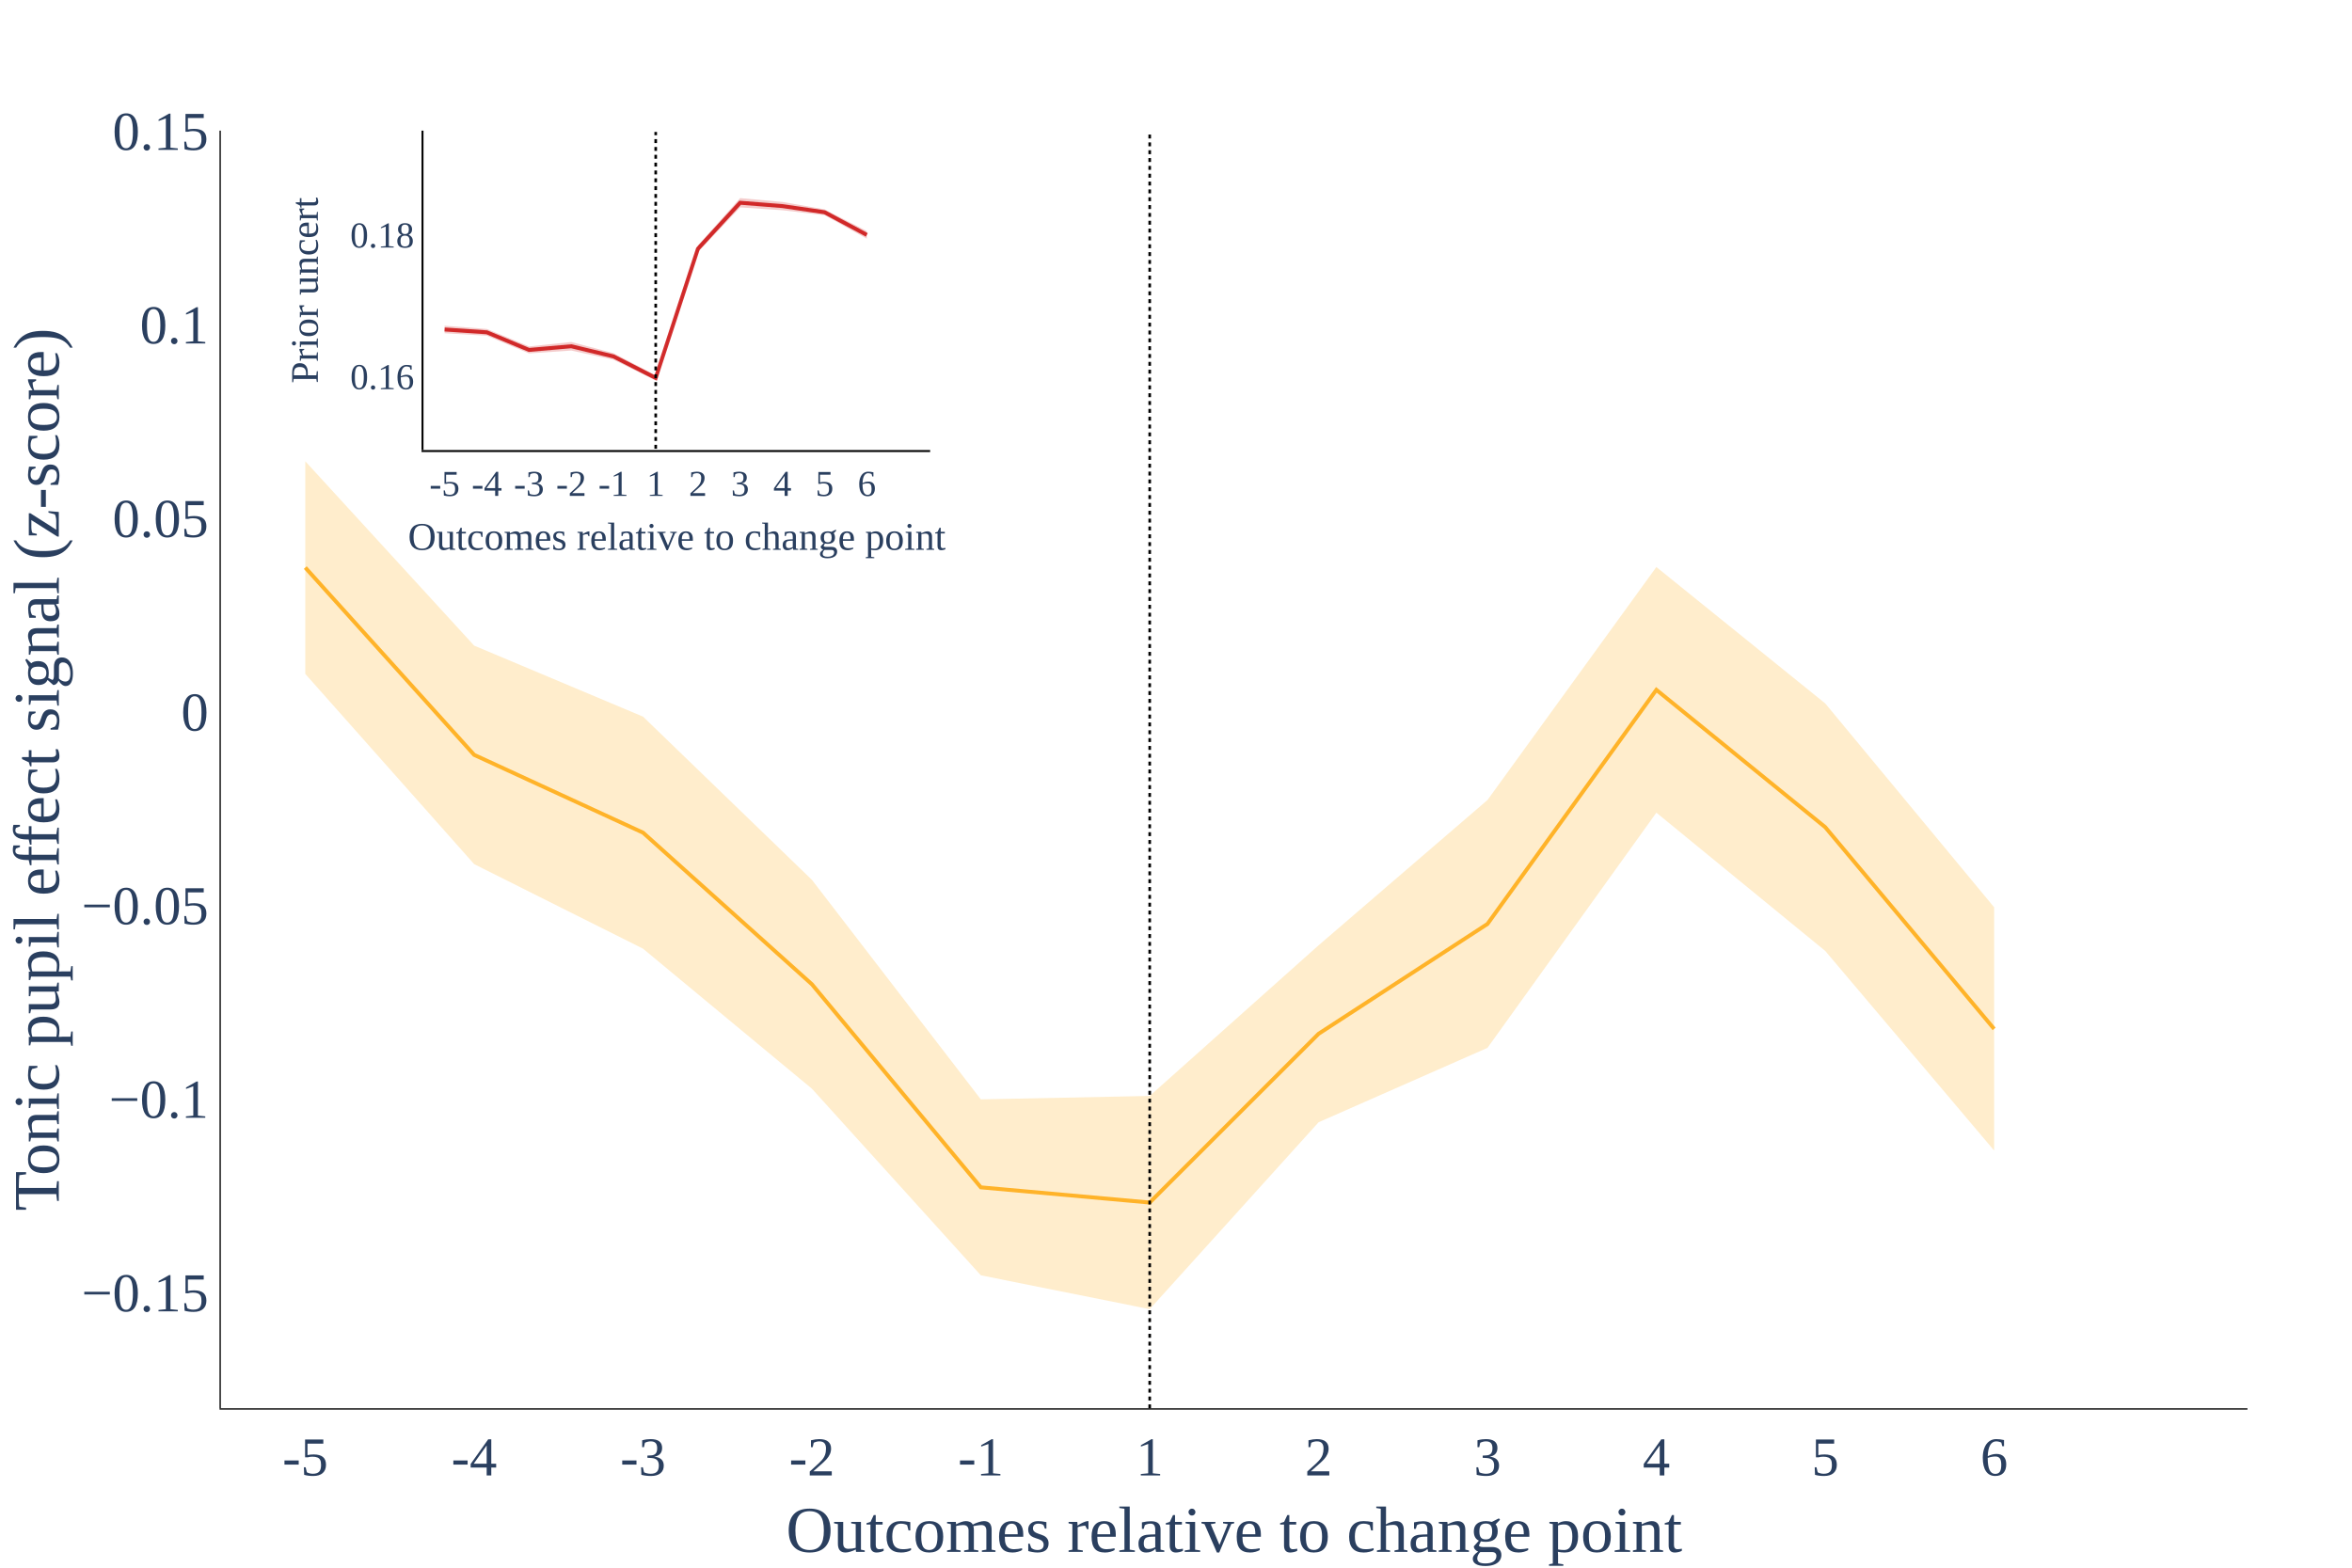
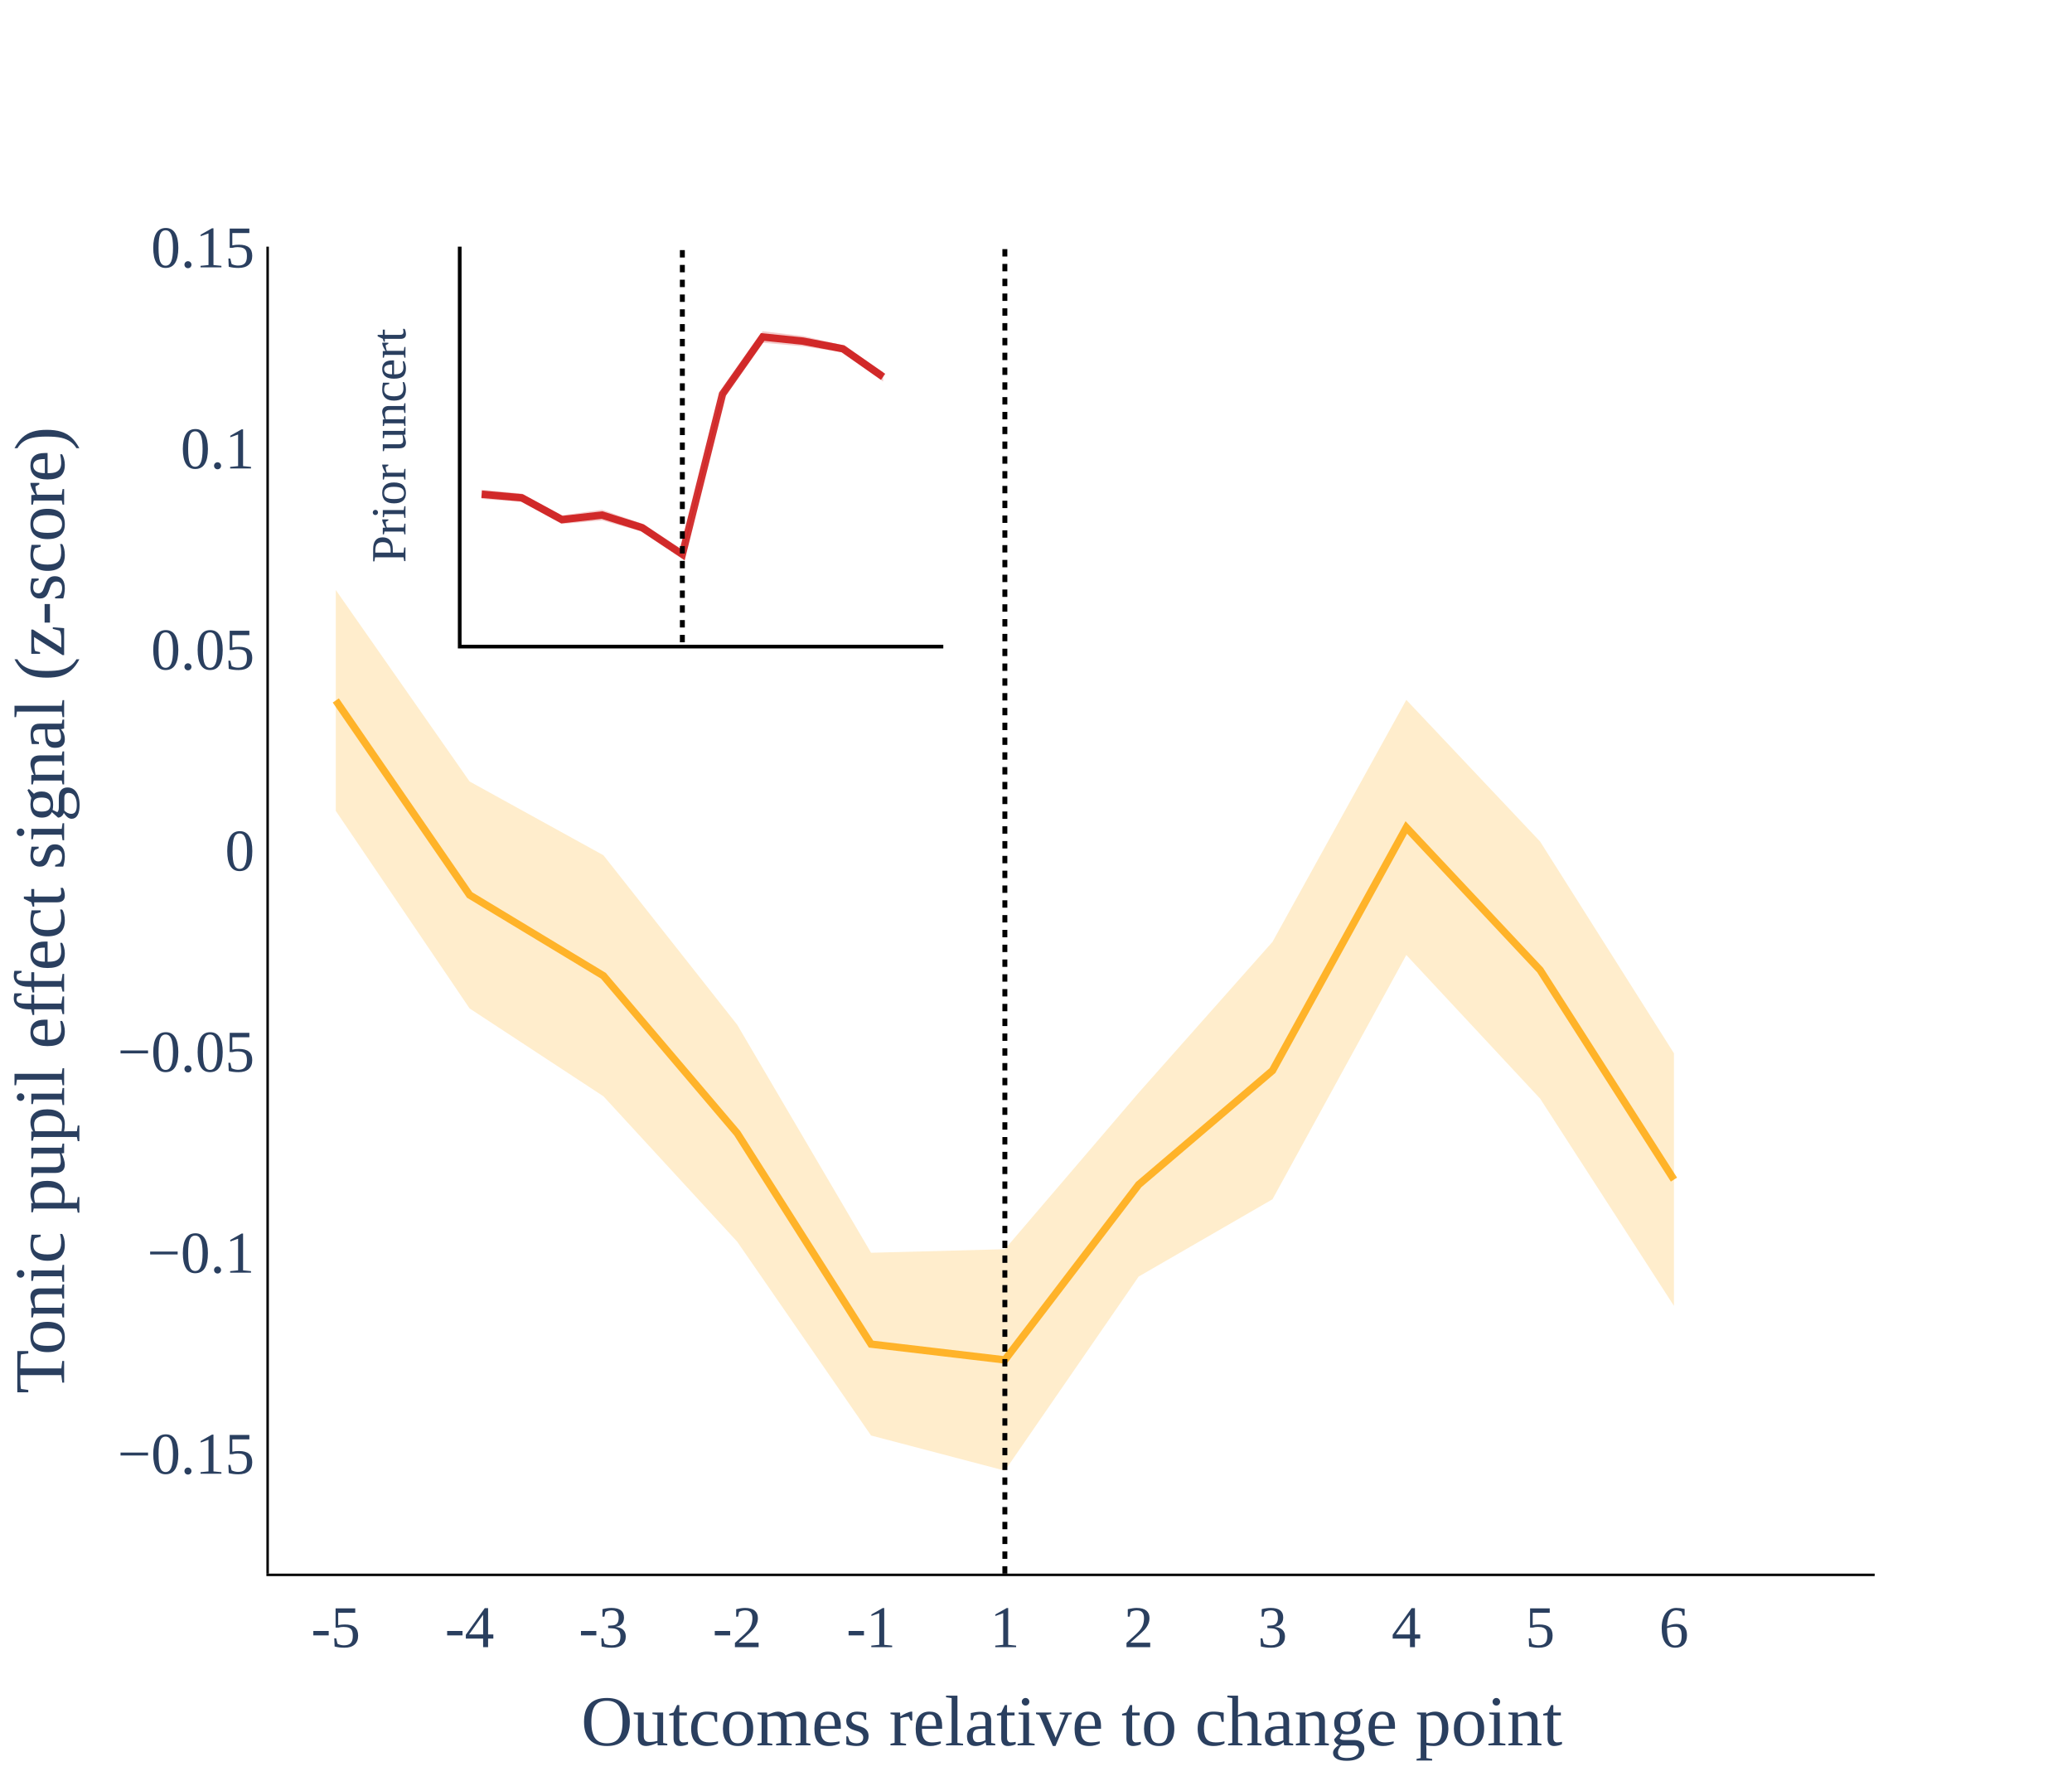
- <svg xmlns="http://www.w3.org/2000/svg" class="main-svg" width="1800" height="1200" style="" viewBox="0 0 1800 1200">
-   <rect x="0" y="0" width="1800" height="1200" style="fill: rgb(255, 255, 255); fill-opacity: 1;" />
-   <defs id="defs-4ababb">
+ <svg xmlns="http://www.w3.org/2000/svg" class="main-svg" width="2625" height="2250" style="" viewBox="0 0 840 720">
+   <rect x="0" y="0" width="840" height="720" style="fill: rgb(255, 255, 255); fill-opacity: 1;" />
+   <defs id="defs-212bd4">
    <g class="clips">
-       <clipPath id="clip4ababbxyplot" class="plotclip">
-         <rect width="1551" height="978" />
-       </clipPath>
-       <clipPath id="clip4ababbx2y2plot" class="plotclip">
-         <rect width="387.75" height="244.5" />
-       </clipPath>
-       <clipPath class="axesclip" id="clip4ababbx">
-         <rect x="169" y="0" width="1551" height="1200" />
-       </clipPath>
-       <clipPath class="axesclip" id="clip4ababby">
-         <rect x="0" y="100" width="1800" height="978" />
-       </clipPath>
-       <clipPath class="axesclip" id="clip4ababbxy">
-         <rect x="169" y="100" width="1551" height="978" />
-       </clipPath>
-       <clipPath class="axesclip" id="clip4ababby2">
-         <rect x="0" y="100" width="1800" height="244.5" />
-       </clipPath>
-       <clipPath class="axesclip" id="clip4ababbxy2">
-         <rect x="169" y="100" width="1551" height="244.5" />
-       </clipPath>
-       <clipPath class="axesclip" id="clip4ababbx2">
-         <rect x="324.1" y="0" width="387.75" height="1200" />
-       </clipPath>
-       <clipPath class="axesclip" id="clip4ababbx2y">
-         <rect x="324.1" y="100" width="387.75" height="978" />
-       </clipPath>
-       <clipPath class="axesclip" id="clip4ababbx2y2">
-         <rect x="324.1" y="100" width="387.75" height="244.5" />
+       <clipPath id="clip212bd4xyplot" class="plotclip">
+         <rect width="651" height="538" />
+       </clipPath>
+       <clipPath id="clip212bd4x2y2plot" class="plotclip">
+         <rect width="195.3" height="161.4" />
+       </clipPath>
+       <clipPath class="axesclip" id="clip212bd4x">
+         <rect x="109" y="0" width="651" height="720" />
+       </clipPath>
+       <clipPath class="axesclip" id="clip212bd4y">
+         <rect x="0" y="100" width="840" height="538" />
+       </clipPath>
+       <clipPath class="axesclip" id="clip212bd4xy">
+         <rect x="109" y="100" width="651" height="538" />
+       </clipPath>
+       <clipPath class="axesclip" id="clip212bd4y2">
+         <rect x="0" y="100" width="840" height="161.4" />
+       </clipPath>
+       <clipPath class="axesclip" id="clip212bd4xy2">
+         <rect x="109" y="100" width="651" height="161.4" />
+       </clipPath>
+       <clipPath class="axesclip" id="clip212bd4x2">
+         <rect x="187.12" y="0" width="195.3" height="720" />
+       </clipPath>
+       <clipPath class="axesclip" id="clip212bd4x2y">
+         <rect x="187.12" y="100" width="195.3" height="538" />
+       </clipPath>
+       <clipPath class="axesclip" id="clip212bd4x2y2">
+         <rect x="187.12" y="100" width="195.3" height="161.4" />
      </clipPath>
    </g>
    <g class="gradients" />
    <g class="patterns" />
  </defs>
  <g class="bglayer">
-     <rect class="bg" x="169" y="100" width="1551" height="978" style="fill: rgb(255, 255, 255); fill-opacity: 1; stroke-width: 0;" />
+     <rect class="bg" x="109" y="100" width="651" height="538" style="fill: rgb(255, 255, 255); fill-opacity: 1; stroke-width: 0;" />
  </g>
  <g class="layer-below">
    <g class="imagelayer" />
    <g class="shapelayer" />
  </g>
  <g class="cartesianlayer">
    <g class="subplot xy">
      <g class="layer-subplot">
        <g class="shapelayer" />
        <g class="imagelayer" />
      </g>
      <g class="minor-gridlayer">
        <g class="x" />
        <g class="y" />
      </g>
      <g class="gridlayer">
        <g class="x">
-           <path class="xgrid crisp" transform="translate(233.63,0)" d="M0,100v978" style="stroke: rgb(255, 255, 255); stroke-opacity: 1; stroke-width: 1px;" />
-           <path class="xgrid crisp" transform="translate(362.88,0)" d="M0,100v978" style="stroke: rgb(255, 255, 255); stroke-opacity: 1; stroke-width: 1px;" />
-           <path class="xgrid crisp" transform="translate(492.13,0)" d="M0,100v978" style="stroke: rgb(255, 255, 255); stroke-opacity: 1; stroke-width: 1px;" />
-           <path class="xgrid crisp" transform="translate(621.38,0)" d="M0,100v978" style="stroke: rgb(255, 255, 255); stroke-opacity: 1; stroke-width: 1px;" />
-           <path class="xgrid crisp" transform="translate(750.63,0)" d="M0,100v978" style="stroke: rgb(255, 255, 255); stroke-opacity: 1; stroke-width: 1px;" />
-           <path class="xgrid crisp" transform="translate(1009.13,0)" d="M0,100v978" style="stroke: rgb(255, 255, 255); stroke-opacity: 1; stroke-width: 1px;" />
-           <path class="xgrid crisp" transform="translate(1138.38,0)" d="M0,100v978" style="stroke: rgb(255, 255, 255); stroke-opacity: 1; stroke-width: 1px;" />
-           <path class="xgrid crisp" transform="translate(1267.63,0)" d="M0,100v978" style="stroke: rgb(255, 255, 255); stroke-opacity: 1; stroke-width: 1px;" />
-           <path class="xgrid crisp" transform="translate(1396.88,0)" d="M0,100v978" style="stroke: rgb(255, 255, 255); stroke-opacity: 1; stroke-width: 1px;" />
-           <path class="xgrid crisp" transform="translate(1526.13,0)" d="M0,100v978" style="stroke: rgb(255, 255, 255); stroke-opacity: 1; stroke-width: 1px;" />
+           <path class="xgrid crisp" transform="translate(136.13,0)" d="M0,100v538" style="stroke: rgb(255, 255, 255); stroke-opacity: 1; stroke-width: 1px;" />
+           <path class="xgrid crisp" transform="translate(190.38,0)" d="M0,100v538" style="stroke: rgb(255, 255, 255); stroke-opacity: 1; stroke-width: 1px;" />
+           <path class="xgrid crisp" transform="translate(244.63,0)" d="M0,100v538" style="stroke: rgb(255, 255, 255); stroke-opacity: 1; stroke-width: 1px;" />
+           <path class="xgrid crisp" transform="translate(298.88,0)" d="M0,100v538" style="stroke: rgb(255, 255, 255); stroke-opacity: 1; stroke-width: 1px;" />
+           <path class="xgrid crisp" transform="translate(353.13,0)" d="M0,100v538" style="stroke: rgb(255, 255, 255); stroke-opacity: 1; stroke-width: 1px;" />
+           <path class="xgrid crisp" transform="translate(461.63,0)" d="M0,100v538" style="stroke: rgb(255, 255, 255); stroke-opacity: 1; stroke-width: 1px;" />
+           <path class="xgrid crisp" transform="translate(515.88,0)" d="M0,100v538" style="stroke: rgb(255, 255, 255); stroke-opacity: 1; stroke-width: 1px;" />
+           <path class="xgrid crisp" transform="translate(570.13,0)" d="M0,100v538" style="stroke: rgb(255, 255, 255); stroke-opacity: 1; stroke-width: 1px;" />
+           <path class="xgrid crisp" transform="translate(624.38,0)" d="M0,100v538" style="stroke: rgb(255, 255, 255); stroke-opacity: 1; stroke-width: 1px;" />
+           <path class="xgrid crisp" transform="translate(678.63,0)" d="M0,100v538" style="stroke: rgb(255, 255, 255); stroke-opacity: 1; stroke-width: 1px;" />
        </g>
        <g class="y">
-           <path class="ygrid crisp" transform="translate(0,989.09)" d="M169,0h1551" style="stroke: rgb(255, 255, 255); stroke-opacity: 1; stroke-width: 1px;" />
-           <path class="ygrid crisp" transform="translate(0,840.91)" d="M169,0h1551" style="stroke: rgb(255, 255, 255); stroke-opacity: 1; stroke-width: 1px;" />
-           <path class="ygrid crisp" transform="translate(0,692.73)" d="M169,0h1551" style="stroke: rgb(255, 255, 255); stroke-opacity: 1; stroke-width: 1px;" />
-           <path class="ygrid crisp" transform="translate(0,396.36)" d="M169,0h1551" style="stroke: rgb(255, 255, 255); stroke-opacity: 1; stroke-width: 1px;" />
-           <path class="ygrid crisp" transform="translate(0,248.18)" d="M169,0h1551" style="stroke: rgb(255, 255, 255); stroke-opacity: 1; stroke-width: 1px;" />
+           <path class="ygrid crisp" transform="translate(0,589.09)" d="M109,0h651" style="stroke: rgb(255, 255, 255); stroke-opacity: 1; stroke-width: 1px;" />
+           <path class="ygrid crisp" transform="translate(0,507.58)" d="M109,0h651" style="stroke: rgb(255, 255, 255); stroke-opacity: 1; stroke-width: 1px;" />
+           <path class="ygrid crisp" transform="translate(0,426.06)" d="M109,0h651" style="stroke: rgb(255, 255, 255); stroke-opacity: 1; stroke-width: 1px;" />
+           <path class="ygrid crisp" transform="translate(0,263.03)" d="M109,0h651" style="stroke: rgb(255, 255, 255); stroke-opacity: 1; stroke-width: 1px;" />
+           <path class="ygrid crisp" transform="translate(0,181.52)" d="M109,0h651" style="stroke: rgb(255, 255, 255); stroke-opacity: 1; stroke-width: 1px;" />
        </g>
      </g>
      <g class="zerolinelayer">
-         <path class="xzl zl crisp" transform="translate(879.88,0)" d="M0,100v978" style="stroke: rgb(255, 255, 255); stroke-opacity: 1; stroke-width: 2px;" />
-         <path class="yzl zl crisp" transform="translate(0,544.55)" d="M169,0h1551" style="stroke: rgb(255, 255, 255); stroke-opacity: 1; stroke-width: 2px;" />
+         <path class="xzl zl crisp" transform="translate(407.38,0)" d="M0,100v538" style="stroke: rgb(255, 255, 255); stroke-opacity: 1; stroke-width: 2px;" />
+         <path class="yzl zl crisp" transform="translate(0,344.55)" d="M109,0h651" style="stroke: rgb(255, 255, 255); stroke-opacity: 1; stroke-width: 2px;" />
      </g>
      <g class="layer-between">
        <g class="shapelayer" />
        <g class="imagelayer" />
      </g>
      <path class="xlines-below" />
      <path class="ylines-below" />
      <g class="overlines-below" />
      <g class="xaxislayer-below" />
      <g class="yaxislayer-below" />
      <g class="overaxes-below" />
      <g class="overplot">
-         <g class="xy" transform="translate(169,100)" clip-path="url(#clip4ababbxyplot)">
+         <g class="xy" transform="translate(109,100)" clip-path="url(#clip212bd4xyplot)">
          <g class="scatterlayer mlayer">
-             <g class="trace scatter trace1fef36" style="stroke-miterlimit: 2; opacity: 1;">
+             <g class="trace scatter trace43fbe9" style="stroke-miterlimit: 2; opacity: 1;">
              <g class="fills">
                <g>
-                   <path class="js-fill" d="M64.63,415.85L193.88,561.46L323.13,626.19L452.38,733.38L581.63,876.2L710.88,902.11L840.13,759.04L969.38,702.08L1098.63,522.07L1227.88,627.91L1357.13,780.7L1357.13,594.5L1227.88,438.46L1098.63,334.03L969.38,512.38L840.13,623.58L710.88,738.89L581.63,741.52L452.38,573.51L323.13,448.56L193.88,394.19L64.63,253.07Z" style="fill: rgb(255, 165, 0); fill-opacity: 0.2; stroke-width: 0;" />
+                   <path class="js-fill" d="M27.13,228.76L81.38,308.86L135.63,344.47L189.88,403.44L244.13,482L298.38,496.25L352.63,417.55L406.88,386.22L461.13,287.19L515.38,345.42L569.63,429.46L569.63,327.04L515.38,241.2L461.13,183.75L406.88,281.86L352.63,343.03L298.38,406.47L244.13,407.91L189.88,315.49L135.63,246.75L81.38,216.84L27.13,139.21Z" style="fill: rgb(255, 165, 0); fill-opacity: 0.2; stroke-width: 0;" />
                </g>
              </g>
              <g class="errorbars" />
              <g class="lines">
-                 <path class="js-line" d="M64.63,415.85L193.88,561.46L323.13,626.19L452.38,733.38L581.63,876.2L710.88,902.11L840.13,759.04L969.38,702.08L1098.63,522.07L1227.88,627.91L1357.13,780.7L1357.13,594.5L1227.88,438.46L1098.63,334.03L969.38,512.38L840.13,623.58L710.88,738.89L581.63,741.52L452.38,573.51L323.13,448.56L193.88,394.19L64.63,253.07" style="vector-effect: none; fill: none; stroke: rgb(255, 255, 255); stroke-opacity: 0; stroke-width: 2px; opacity: 1;" />
-               </g>
-               <g class="points" />
-               <g class="text" />
-             </g>
-             <g class="trace scatter trace15b12d" style="stroke-miterlimit: 2; opacity: 1;">
+                 <path class="js-line" d="M27.13,228.76L81.38,308.86L135.63,344.47L189.88,403.44L244.13,482L298.38,496.25L352.63,417.55L406.88,386.22L461.13,287.19L515.38,345.42L569.63,429.46L569.63,327.04L515.38,241.2L461.13,183.75L406.88,281.86L352.63,343.03L298.38,406.47L244.13,407.91L189.88,315.49L135.63,246.75L81.38,216.84L27.13,139.21" style="vector-effect: none; fill: none; stroke: rgb(255, 255, 255); stroke-opacity: 0; stroke-width: 2px; opacity: 1;" />
+               </g>
+               <g class="points" />
+               <g class="text" />
+             </g>
+             <g class="trace scatter trace496c45" style="stroke-miterlimit: 2; opacity: 1;">
              <g class="fills" />
              <g class="errorbars" />
              <g class="lines">
-                 <path class="js-line" d="M64.63,334.46L193.88,477.82L323.13,537.37L452.38,653.45L581.63,808.86L710.88,820.5L840.13,691.31L969.38,607.23L1098.63,428.05L1227.88,533.19L1357.13,687.6" style="vector-effect: none; fill: none; stroke: rgb(255, 165, 0); stroke-opacity: 0.8; stroke-width: 3px; opacity: 1;" />
+                 <path class="js-line" d="M27.13,183.99L81.38,262.85L135.63,295.61L189.88,359.46L244.13,444.95L298.38,451.36L352.63,380.29L406.88,334.04L461.13,235.47L515.38,293.31L569.63,378.25" style="vector-effect: none; fill: none; stroke: rgb(255, 165, 0); stroke-opacity: 0.8; stroke-width: 3px; opacity: 1;" />
              </g>
              <g class="points" />
              <g class="text" />
            </g>
          </g>
        </g>
      </g>
-       <path class="xlines-above crisp" d="M168,1078.5H1720" style="fill: none; stroke-width: 1px; stroke: rgb(0, 0, 0); stroke-opacity: 1;" />
-       <path class="ylines-above crisp" d="M168.5,100V1078" style="fill: none; stroke-width: 1px; stroke: rgb(0, 0, 0); stroke-opacity: 1;" />
+       <path class="xlines-above crisp" d="M108,638.5H760" style="fill: none; stroke-width: 1px; stroke: rgb(0, 0, 0); stroke-opacity: 1;" />
+       <path class="ylines-above crisp" d="M108.5,100V638" style="fill: none; stroke-width: 1px; stroke: rgb(0, 0, 0); stroke-opacity: 1;" />
      <g class="overlines-above" />
      <g class="xaxislayer-above">
        <g class="xtick">
-           <text text-anchor="middle" x="0" y="1129.4" transform="translate(233.63,0)" style="font-family: 'Times New Roman'; font-size: 42px; fill: rgb(42, 63, 95); fill-opacity: 1; white-space: pre; opacity: 1;">-5</text>
-         </g>
-         <g class="xtick">
-           <text text-anchor="middle" x="0" y="1129.4" style="font-family: 'Times New Roman'; font-size: 42px; fill: rgb(42, 63, 95); fill-opacity: 1; white-space: pre; opacity: 1;" transform="translate(362.88,0)">-4</text>
-         </g>
-         <g class="xtick">
-           <text text-anchor="middle" x="0" y="1129.4" style="font-family: 'Times New Roman'; font-size: 42px; fill: rgb(42, 63, 95); fill-opacity: 1; white-space: pre; opacity: 1;" transform="translate(492.13,0)">-3</text>
-         </g>
-         <g class="xtick">
-           <text text-anchor="middle" x="0" y="1129.4" style="font-family: 'Times New Roman'; font-size: 42px; fill: rgb(42, 63, 95); fill-opacity: 1; white-space: pre; opacity: 1;" transform="translate(621.38,0)">-2</text>
-         </g>
-         <g class="xtick">
-           <text text-anchor="middle" x="0" y="1129.4" style="font-family: 'Times New Roman'; font-size: 42px; fill: rgb(42, 63, 95); fill-opacity: 1; white-space: pre; opacity: 1;" transform="translate(750.63,0)">-1</text>
-         </g>
-         <g class="xtick">
-           <text text-anchor="middle" x="0" y="1129.4" style="font-family: 'Times New Roman'; font-size: 42px; fill: rgb(42, 63, 95); fill-opacity: 1; white-space: pre; opacity: 1;" transform="translate(879.88,0)">1</text>
-         </g>
-         <g class="xtick">
-           <text text-anchor="middle" x="0" y="1129.4" style="font-family: 'Times New Roman'; font-size: 42px; fill: rgb(42, 63, 95); fill-opacity: 1; white-space: pre; opacity: 1;" transform="translate(1009.13,0)">2</text>
-         </g>
-         <g class="xtick">
-           <text text-anchor="middle" x="0" y="1129.4" style="font-family: 'Times New Roman'; font-size: 42px; fill: rgb(42, 63, 95); fill-opacity: 1; white-space: pre; opacity: 1;" transform="translate(1138.38,0)">3</text>
-         </g>
-         <g class="xtick">
-           <text text-anchor="middle" x="0" y="1129.4" style="font-family: 'Times New Roman'; font-size: 42px; fill: rgb(42, 63, 95); fill-opacity: 1; white-space: pre; opacity: 1;" transform="translate(1267.63,0)">4</text>
-         </g>
-         <g class="xtick">
-           <text text-anchor="middle" x="0" y="1129.4" style="font-family: 'Times New Roman'; font-size: 42px; fill: rgb(42, 63, 95); fill-opacity: 1; white-space: pre; opacity: 1;" transform="translate(1396.88,0)">5</text>
-         </g>
-         <g class="xtick">
-           <text text-anchor="middle" x="0" y="1129.4" style="font-family: 'Times New Roman'; font-size: 42px; fill: rgb(42, 63, 95); fill-opacity: 1; white-space: pre; opacity: 1;" transform="translate(1526.13,0)">6</text>
+           <text text-anchor="middle" x="0" y="667.8" transform="translate(136.13,0)" style="font-family: 'Times New Roman'; font-size: 24px; fill: rgb(42, 63, 95); fill-opacity: 1; white-space: pre; opacity: 1;">-5</text>
+         </g>
+         <g class="xtick">
+           <text text-anchor="middle" x="0" y="667.8" style="font-family: 'Times New Roman'; font-size: 24px; fill: rgb(42, 63, 95); fill-opacity: 1; white-space: pre; opacity: 1;" transform="translate(190.38,0)">-4</text>
+         </g>
+         <g class="xtick">
+           <text text-anchor="middle" x="0" y="667.8" style="font-family: 'Times New Roman'; font-size: 24px; fill: rgb(42, 63, 95); fill-opacity: 1; white-space: pre; opacity: 1;" transform="translate(244.63,0)">-3</text>
+         </g>
+         <g class="xtick">
+           <text text-anchor="middle" x="0" y="667.8" style="font-family: 'Times New Roman'; font-size: 24px; fill: rgb(42, 63, 95); fill-opacity: 1; white-space: pre; opacity: 1;" transform="translate(298.88,0)">-2</text>
+         </g>
+         <g class="xtick">
+           <text text-anchor="middle" x="0" y="667.8" style="font-family: 'Times New Roman'; font-size: 24px; fill: rgb(42, 63, 95); fill-opacity: 1; white-space: pre; opacity: 1;" transform="translate(353.13,0)">-1</text>
+         </g>
+         <g class="xtick">
+           <text text-anchor="middle" x="0" y="667.8" style="font-family: 'Times New Roman'; font-size: 24px; fill: rgb(42, 63, 95); fill-opacity: 1; white-space: pre; opacity: 1;" transform="translate(407.38,0)">1</text>
+         </g>
+         <g class="xtick">
+           <text text-anchor="middle" x="0" y="667.8" style="font-family: 'Times New Roman'; font-size: 24px; fill: rgb(42, 63, 95); fill-opacity: 1; white-space: pre; opacity: 1;" transform="translate(461.63,0)">2</text>
+         </g>
+         <g class="xtick">
+           <text text-anchor="middle" x="0" y="667.8" style="font-family: 'Times New Roman'; font-size: 24px; fill: rgb(42, 63, 95); fill-opacity: 1; white-space: pre; opacity: 1;" transform="translate(515.88,0)">3</text>
+         </g>
+         <g class="xtick">
+           <text text-anchor="middle" x="0" y="667.8" style="font-family: 'Times New Roman'; font-size: 24px; fill: rgb(42, 63, 95); fill-opacity: 1; white-space: pre; opacity: 1;" transform="translate(570.13,0)">4</text>
+         </g>
+         <g class="xtick">
+           <text text-anchor="middle" x="0" y="667.8" style="font-family: 'Times New Roman'; font-size: 24px; fill: rgb(42, 63, 95); fill-opacity: 1; white-space: pre; opacity: 1;" transform="translate(624.38,0)">5</text>
+         </g>
+         <g class="xtick">
+           <text text-anchor="middle" x="0" y="667.8" style="font-family: 'Times New Roman'; font-size: 24px; fill: rgb(42, 63, 95); fill-opacity: 1; white-space: pre; opacity: 1;" transform="translate(678.63,0)">6</text>
        </g>
      </g>
      <g class="yaxislayer-above">
        <g class="ytick">
-           <text text-anchor="end" x="159.6" y="14.7" transform="translate(0,989.09)" style="font-family: 'Times New Roman'; font-size: 42px; fill: rgb(42, 63, 95); fill-opacity: 1; white-space: pre; opacity: 1;">−0.15</text>
-         </g>
-         <g class="ytick">
-           <text text-anchor="end" x="159.6" y="14.7" style="font-family: 'Times New Roman'; font-size: 42px; fill: rgb(42, 63, 95); fill-opacity: 1; white-space: pre; opacity: 1;" transform="translate(0,840.91)">−0.1</text>
-         </g>
-         <g class="ytick">
-           <text text-anchor="end" x="159.6" y="14.7" style="font-family: 'Times New Roman'; font-size: 42px; fill: rgb(42, 63, 95); fill-opacity: 1; white-space: pre; opacity: 1;" transform="translate(0,692.73)">−0.05</text>
-         </g>
-         <g class="ytick">
-           <text text-anchor="end" x="159.6" y="14.7" style="font-family: 'Times New Roman'; font-size: 42px; fill: rgb(42, 63, 95); fill-opacity: 1; white-space: pre; opacity: 1;" transform="translate(0,544.55)">0</text>
-         </g>
-         <g class="ytick">
-           <text text-anchor="end" x="159.6" y="14.7" style="font-family: 'Times New Roman'; font-size: 42px; fill: rgb(42, 63, 95); fill-opacity: 1; white-space: pre; opacity: 1;" transform="translate(0,396.36)">0.05</text>
-         </g>
-         <g class="ytick">
-           <text text-anchor="end" x="159.6" y="14.7" style="font-family: 'Times New Roman'; font-size: 42px; fill: rgb(42, 63, 95); fill-opacity: 1; white-space: pre; opacity: 1;" transform="translate(0,248.18)">0.1</text>
-         </g>
-         <g class="ytick">
-           <text text-anchor="end" x="159.6" y="14.7" style="font-family: 'Times New Roman'; font-size: 42px; fill: rgb(42, 63, 95); fill-opacity: 1; white-space: pre; opacity: 1;" transform="translate(0,100)">0.15</text>
+           <text text-anchor="end" x="103.2" y="8.4" transform="translate(0,589.09)" style="font-family: 'Times New Roman'; font-size: 24px; fill: rgb(42, 63, 95); fill-opacity: 1; white-space: pre; opacity: 1;">−0.15</text>
+         </g>
+         <g class="ytick">
+           <text text-anchor="end" x="103.2" y="8.4" style="font-family: 'Times New Roman'; font-size: 24px; fill: rgb(42, 63, 95); fill-opacity: 1; white-space: pre; opacity: 1;" transform="translate(0,507.58)">−0.1</text>
+         </g>
+         <g class="ytick">
+           <text text-anchor="end" x="103.2" y="8.4" style="font-family: 'Times New Roman'; font-size: 24px; fill: rgb(42, 63, 95); fill-opacity: 1; white-space: pre; opacity: 1;" transform="translate(0,426.06)">−0.05</text>
+         </g>
+         <g class="ytick">
+           <text text-anchor="end" x="103.2" y="8.4" style="font-family: 'Times New Roman'; font-size: 24px; fill: rgb(42, 63, 95); fill-opacity: 1; white-space: pre; opacity: 1;" transform="translate(0,344.55)">0</text>
+         </g>
+         <g class="ytick">
+           <text text-anchor="end" x="103.2" y="8.4" style="font-family: 'Times New Roman'; font-size: 24px; fill: rgb(42, 63, 95); fill-opacity: 1; white-space: pre; opacity: 1;" transform="translate(0,263.03)">0.05</text>
+         </g>
+         <g class="ytick">
+           <text text-anchor="end" x="103.2" y="8.4" style="font-family: 'Times New Roman'; font-size: 24px; fill: rgb(42, 63, 95); fill-opacity: 1; white-space: pre; opacity: 1;" transform="translate(0,181.52)">0.1</text>
+         </g>
+         <g class="ytick">
+           <text text-anchor="end" x="103.2" y="8.4" style="font-family: 'Times New Roman'; font-size: 24px; fill: rgb(42, 63, 95); fill-opacity: 1; white-space: pre; opacity: 1;" transform="translate(0,100)">0.15</text>
        </g>
      </g>
      <g class="overaxes-above" />
    </g>
    <g class="subplot x2y2">
-       <rect class="bg" x="324.1" y="100" width="387.75" height="244.5" style="fill: rgb(255, 255, 255); fill-opacity: 1; stroke-width: 0;" />
+       <rect class="bg" x="187.12" y="100" width="195.3" height="161.4" style="fill: rgb(255, 255, 255); fill-opacity: 1; stroke-width: 0;" />
      <g class="layer-subplot">
        <g class="shapelayer" />
        <g class="imagelayer" />
      </g>
      <g class="minor-gridlayer">
        <g class="x2" />
        <g class="y2" />
      </g>
      <g class="gridlayer">
        <g class="x2">
-           <path class="x2grid crisp" transform="translate(340.26,0)" d="M0,100v244.5" style="stroke: rgb(255, 255, 255); stroke-opacity: 1; stroke-width: 1px;" />
-           <path class="x2grid crisp" transform="translate(372.57,0)" d="M0,100v244.5" style="stroke: rgb(255, 255, 255); stroke-opacity: 1; stroke-width: 1px;" />
-           <path class="x2grid crisp" transform="translate(404.88,0)" d="M0,100v244.5" style="stroke: rgb(255, 255, 255); stroke-opacity: 1; stroke-width: 1px;" />
-           <path class="x2grid crisp" transform="translate(437.19,0)" d="M0,100v244.5" style="stroke: rgb(255, 255, 255); stroke-opacity: 1; stroke-width: 1px;" />
-           <path class="x2grid crisp" transform="translate(469.51,0)" d="M0,100v244.5" style="stroke: rgb(255, 255, 255); stroke-opacity: 1; stroke-width: 1px;" />
-           <path class="x2grid crisp" transform="translate(534.13,0)" d="M0,100v244.5" style="stroke: rgb(255, 255, 255); stroke-opacity: 1; stroke-width: 1px;" />
-           <path class="x2grid crisp" transform="translate(566.44,0)" d="M0,100v244.5" style="stroke: rgb(255, 255, 255); stroke-opacity: 1; stroke-width: 1px;" />
-           <path class="x2grid crisp" transform="translate(598.76,0)" d="M0,100v244.5" style="stroke: rgb(255, 255, 255); stroke-opacity: 1; stroke-width: 1px;" />
-           <path class="x2grid crisp" transform="translate(631.07,0)" d="M0,100v244.5" style="stroke: rgb(255, 255, 255); stroke-opacity: 1; stroke-width: 1px;" />
-           <path class="x2grid crisp" transform="translate(663.38,0)" d="M0,100v244.5" style="stroke: rgb(255, 255, 255); stroke-opacity: 1; stroke-width: 1px;" />
+           <path class="x2grid crisp" transform="translate(195.26,0)" d="M0,100v161.4" style="stroke: rgb(255, 255, 255); stroke-opacity: 1; stroke-width: 1px;" />
+           <path class="x2grid crisp" transform="translate(211.53,0)" d="M0,100v161.4" style="stroke: rgb(255, 255, 255); stroke-opacity: 1; stroke-width: 1px;" />
+           <path class="x2grid crisp" transform="translate(227.81,0)" d="M0,100v161.4" style="stroke: rgb(255, 255, 255); stroke-opacity: 1; stroke-width: 1px;" />
+           <path class="x2grid crisp" transform="translate(244.08,0)" d="M0,100v161.4" style="stroke: rgb(255, 255, 255); stroke-opacity: 1; stroke-width: 1px;" />
+           <path class="x2grid crisp" transform="translate(260.36,0)" d="M0,100v161.4" style="stroke: rgb(255, 255, 255); stroke-opacity: 1; stroke-width: 1px;" />
+           <path class="x2grid crisp" transform="translate(292.91,0)" d="M0,100v161.4" style="stroke: rgb(255, 255, 255); stroke-opacity: 1; stroke-width: 1px;" />
+           <path class="x2grid crisp" transform="translate(309.18,0)" d="M0,100v161.4" style="stroke: rgb(255, 255, 255); stroke-opacity: 1; stroke-width: 1px;" />
+           <path class="x2grid crisp" transform="translate(325.46,0)" d="M0,100v161.4" style="stroke: rgb(255, 255, 255); stroke-opacity: 1; stroke-width: 1px;" />
+           <path class="x2grid crisp" transform="translate(341.73,0)" d="M0,100v161.4" style="stroke: rgb(255, 255, 255); stroke-opacity: 1; stroke-width: 1px;" />
+           <path class="x2grid crisp" transform="translate(358.01,0)" d="M0,100v161.4" style="stroke: rgb(255, 255, 255); stroke-opacity: 1; stroke-width: 1px;" />
        </g>
        <g class="y2">
-           <path class="y2grid crisp" transform="translate(0,288.08)" d="M324.1,0h387.75" style="stroke: rgb(255, 255, 255); stroke-opacity: 1; stroke-width: 1px;" />
-           <path class="y2grid crisp" transform="translate(0,179.67)" d="M324.1,0h387.75" style="stroke: rgb(255, 255, 255); stroke-opacity: 1; stroke-width: 1px;" />
+           <path class="y2grid crisp" transform="translate(0,223.97)" d="M187.12,0h195.3" style="stroke: rgb(255, 255, 255); stroke-opacity: 1; stroke-width: 1px;" />
+           <path class="y2grid crisp" transform="translate(0,152.71)" d="M187.12,0h195.3" style="stroke: rgb(255, 255, 255); stroke-opacity: 1; stroke-width: 1px;" />
        </g>
      </g>
      <g class="zerolinelayer">
-         <path class="x2zl zl crisp" transform="translate(501.82,0)" d="M0,100v244.5" style="stroke: rgb(255, 255, 255); stroke-opacity: 1; stroke-width: 2px;" />
+         <path class="x2zl zl crisp" transform="translate(276.63,0)" d="M0,100v161.4" style="stroke: rgb(255, 255, 255); stroke-opacity: 1; stroke-width: 2px;" />
      </g>
      <g class="layer-between">
        <g class="shapelayer" />
        <g class="imagelayer" />
      </g>
      <path class="xlines-below" />
      <path class="ylines-below" />
      <g class="overlines-below" />
      <g class="xaxislayer-below" />
      <g class="yaxislayer-below" />
      <g class="overaxes-below" />
      <g class="overplot">
-         <g class="x2y2" transform="translate(324.1,100)" clip-path="url(#clip4ababbx2y2plot)">
+         <g class="x2y2" transform="translate(187.12,100)" clip-path="url(#clip212bd4x2y2plot)">
          <g class="scatterlayer mlayer">
-             <g class="trace scatter tracefbed6c" style="stroke-miterlimit: 2; opacity: 1;">
+             <g class="trace scatter trace5969ae" style="stroke-miterlimit: 2; opacity: 1;">
              <g class="fills" />
              <g class="errorbars" />
              <g class="lines">
-                 <path class="js-line" d="M16.16,152.21L48.47,154.37L80.78,167.85L113.09,165.05L145.41,172.82L177.72,189.3L210.03,90.42L242.34,55.2L274.66,57.75L306.97,62.48L339.28,79.79" style="vector-effect: none; fill: none; stroke: rgb(200, 0, 0); stroke-opacity: 0.8; stroke-width: 3px; opacity: 1;" />
-               </g>
-               <g class="points" />
-               <g class="text" />
-             </g>
-             <g class="trace scatter trace84b570" style="stroke-miterlimit: 2; opacity: 1;">
+                 <path class="js-line" d="M8.14,100.39L24.41,101.82L40.69,110.67L56.96,108.83L73.24,113.94L89.51,124.77L105.79,59.78L122.06,36.63L138.34,38.3L154.61,41.41L170.89,52.79" style="vector-effect: none; fill: none; stroke: rgb(200, 0, 0); stroke-opacity: 0.8; stroke-width: 3px; opacity: 1;" />
+               </g>
+               <g class="points" />
+               <g class="text" />
+             </g>
+             <g class="trace scatter trace718fd4" style="stroke-miterlimit: 2; opacity: 1;">
              <g class="fills">
                <g>
-                   <path class="js-fill" d="M16.16,155.08L48.47,156.95L80.78,170.52L113.09,168.32L145.41,175.33L177.72,191.32L210.03,92.95L242.34,58.76L274.66,60.91L306.97,64.71L339.28,82.69L339.28,76.9L306.97,60.26L274.66,54.58L242.34,51.65L210.03,87.88L177.72,187.27L145.41,170.31L113.09,161.78L80.78,165.17L48.47,151.8L16.16,149.34Z" style="fill: rgb(200, 0, 0); fill-opacity: 0.2; stroke-width: 0;" />
+                   <path class="js-fill" d="M8.14,102.28L24.41,103.51L40.69,112.43L56.96,110.98L73.24,115.59L89.51,126.1L105.79,61.44L122.06,38.97L138.34,40.38L154.61,42.88L170.89,54.69L170.89,50.89L154.61,39.95L138.34,36.22L122.06,34.29L105.79,58.11L89.51,123.44L73.24,112.29L56.96,106.68L40.69,108.91L24.41,100.12L8.14,98.51Z" style="fill: rgb(200, 0, 0); fill-opacity: 0.2; stroke-width: 0;" />
                </g>
              </g>
              <g class="errorbars" />
              <g class="lines">
-                 <path class="js-line" d="M16.16,155.08L48.47,156.95L80.78,170.52L113.09,168.32L145.41,175.33L177.72,191.32L210.03,92.95L242.34,58.76L274.66,60.91L306.97,64.71L339.28,82.69L339.28,76.9L306.97,60.26L274.66,54.58L242.34,51.65L210.03,87.88L177.72,187.27L145.41,170.31L113.09,161.78L80.78,165.17L48.47,151.8L16.16,149.34" style="vector-effect: none; fill: none; stroke: rgb(255, 255, 255); stroke-opacity: 0; stroke-width: 2px; opacity: 1;" />
+                 <path class="js-line" d="M8.14,102.28L24.41,103.51L40.69,112.43L56.96,110.98L73.24,115.59L89.51,126.1L105.79,61.44L122.06,38.97L138.34,40.38L154.61,42.88L170.89,54.69L170.89,50.89L154.61,39.95L138.34,36.22L122.06,34.29L105.79,58.11L89.51,123.44L73.24,112.29L56.96,106.68L40.69,108.91L24.41,100.12L8.14,98.51" style="vector-effect: none; fill: none; stroke: rgb(255, 255, 255); stroke-opacity: 0; stroke-width: 2px; opacity: 1;" />
              </g>
              <g class="points" />
              <g class="text" />
            </g>
          </g>
        </g>
      </g>
-       <path class="xlines-above crisp" d="M322.6,345.25H711.85" style="fill: none; stroke-width: 1.5px; stroke: rgb(0, 0, 0); stroke-opacity: 1;" />
-       <path class="ylines-above crisp" d="M323.35,100V344.5" style="fill: none; stroke-width: 1.5px; stroke: rgb(0, 0, 0); stroke-opacity: 1;" />
+       <path class="xlines-above crisp" d="M185.62,262.15H382.42" style="fill: none; stroke-width: 1.5px; stroke: rgb(0, 0, 0); stroke-opacity: 1;" />
+       <path class="ylines-above crisp" d="M186.37,100V261.4" style="fill: none; stroke-width: 1.5px; stroke: rgb(0, 0, 0); stroke-opacity: 1;" />
      <g class="overlines-above" />
-       <g class="xaxislayer-above">
-         <g class="x2tick">
-           <text text-anchor="middle" x="0" y="379.6" transform="translate(340.26,0)" style="font-family: 'Times New Roman'; font-size: 28px; fill: rgb(42, 63, 95); fill-opacity: 1; white-space: pre; opacity: 1;">-5</text>
-         </g>
-         <g class="x2tick">
-           <text text-anchor="middle" x="0" y="379.6" style="font-family: 'Times New Roman'; font-size: 28px; fill: rgb(42, 63, 95); fill-opacity: 1; white-space: pre; opacity: 1;" transform="translate(372.57,0)">-4</text>
-         </g>
-         <g class="x2tick">
-           <text text-anchor="middle" x="0" y="379.6" style="font-family: 'Times New Roman'; font-size: 28px; fill: rgb(42, 63, 95); fill-opacity: 1; white-space: pre; opacity: 1;" transform="translate(404.88,0)">-3</text>
-         </g>
-         <g class="x2tick">
-           <text text-anchor="middle" x="0" y="379.6" style="font-family: 'Times New Roman'; font-size: 28px; fill: rgb(42, 63, 95); fill-opacity: 1; white-space: pre; opacity: 1;" transform="translate(437.19,0)">-2</text>
-         </g>
-         <g class="x2tick">
-           <text text-anchor="middle" x="0" y="379.6" style="font-family: 'Times New Roman'; font-size: 28px; fill: rgb(42, 63, 95); fill-opacity: 1; white-space: pre; opacity: 1;" transform="translate(469.51,0)">-1</text>
-         </g>
-         <g class="x2tick">
-           <text text-anchor="middle" x="0" y="379.6" style="font-family: 'Times New Roman'; font-size: 28px; fill: rgb(42, 63, 95); fill-opacity: 1; white-space: pre; opacity: 1;" transform="translate(501.82,0)">1</text>
-         </g>
-         <g class="x2tick">
-           <text text-anchor="middle" x="0" y="379.6" style="font-family: 'Times New Roman'; font-size: 28px; fill: rgb(42, 63, 95); fill-opacity: 1; white-space: pre; opacity: 1;" transform="translate(534.13,0)">2</text>
-         </g>
-         <g class="x2tick">
-           <text text-anchor="middle" x="0" y="379.6" style="font-family: 'Times New Roman'; font-size: 28px; fill: rgb(42, 63, 95); fill-opacity: 1; white-space: pre; opacity: 1;" transform="translate(566.44,0)">3</text>
-         </g>
-         <g class="x2tick">
-           <text text-anchor="middle" x="0" y="379.6" style="font-family: 'Times New Roman'; font-size: 28px; fill: rgb(42, 63, 95); fill-opacity: 1; white-space: pre; opacity: 1;" transform="translate(598.76,0)">4</text>
-         </g>
-         <g class="x2tick">
-           <text text-anchor="middle" x="0" y="379.6" style="font-family: 'Times New Roman'; font-size: 28px; fill: rgb(42, 63, 95); fill-opacity: 1; white-space: pre; opacity: 1;" transform="translate(631.07,0)">5</text>
-         </g>
-         <g class="x2tick">
-           <text text-anchor="middle" x="0" y="379.6" style="font-family: 'Times New Roman'; font-size: 28px; fill: rgb(42, 63, 95); fill-opacity: 1; white-space: pre; opacity: 1;" transform="translate(663.38,0)">6</text>
-         </g>
-       </g>
-       <g class="yaxislayer-above">
-         <g class="y2tick">
-           <text text-anchor="end" x="317" y="9.8" transform="translate(0,288.08)" style="font-family: 'Times New Roman'; font-size: 28px; fill: rgb(42, 63, 95); fill-opacity: 1; white-space: pre; opacity: 1;">0.16</text>
-         </g>
-         <g class="y2tick">
-           <text text-anchor="end" x="317" y="9.8" style="font-family: 'Times New Roman'; font-size: 28px; fill: rgb(42, 63, 95); fill-opacity: 1; white-space: pre; opacity: 1;" transform="translate(0,179.67)">0.18</text>
-         </g>
-       </g>
+       <g class="xaxislayer-above" />
+       <g class="yaxislayer-above" />
      <g class="overaxes-above" />
    </g>
  </g>
  <g class="polarlayer" />
  <g class="smithlayer" />
  <g class="ternarylayer" />
  <g class="geolayer" />
  <g class="funnelarealayer" />
  <g class="pielayer" />
  <g class="iciclelayer" />
  <g class="treemaplayer" />
  <g class="sunburstlayer" />
  <g class="glimages" />
-   <defs id="topdefs-4ababb">
+   <defs id="topdefs-212bd4">
    <g class="clips" />
  </defs>
  <g class="layer-above">
    <g class="imagelayer" />
    <g class="shapelayer">
-       <g class="shape-group" data-index="0" clip-path="url(#clip4ababbx)">
-         <path data-index="0" fill-rule="evenodd" d="M879.88,1078L879.88,100" style="opacity: 1; stroke: rgb(0, 0, 0); stroke-opacity: 1; fill: rgb(0, 0, 0); fill-opacity: 0; stroke-dasharray: 3px, 3px; stroke-width: 2px;" />
-       </g>
-       <g class="shape-group" data-index="1" clip-path="url(#clip4ababbx2y2)">
-         <path data-index="1" fill-rule="evenodd" d="M501.82,343.5L501.82,101" style="opacity: 1; stroke: rgb(0, 0, 0); stroke-opacity: 1; fill: rgb(0, 0, 0); fill-opacity: 0; stroke-dasharray: 3px, 3px; stroke-width: 2px;" />
+       <g class="shape-group" data-index="0" clip-path="url(#clip212bd4x)">
+         <path data-index="0" fill-rule="evenodd" d="M407.38,638L407.38,100" style="opacity: 1; stroke: rgb(0, 0, 0); stroke-opacity: 1; fill: rgb(0, 0, 0); fill-opacity: 0; stroke-dasharray: 3px, 3px; stroke-width: 2px;" />
+       </g>
+       <g class="shape-group" data-index="1" clip-path="url(#clip212bd4x2y2)">
+         <path data-index="1" fill-rule="evenodd" d="M276.63,260.4L276.63,101" style="opacity: 1; stroke: rgb(0, 0, 0); stroke-opacity: 1; fill: rgb(0, 0, 0); fill-opacity: 0; stroke-dasharray: 3px, 3px; stroke-width: 2px;" />
      </g>
    </g>
  </g>
  <g class="infolayer">
    <g class="g-gtitle" />
    <g class="g-xtitle">
-       <text class="xtitle" x="944.5" y="1187.906" text-anchor="middle" style="opacity: 1; font-family: 'Times New Roman'; font-size: 50px; fill: rgb(42, 63, 95); fill-opacity: 1; white-space: pre;">Outcomes relative to change point</text>
-     </g>
-     <g class="g-x2title">
-       <text class="x2title" x="517.975" y="420.859" text-anchor="middle" style="opacity: 1; font-family: 'Times New Roman'; font-size: 30px; fill: rgb(42, 63, 95); fill-opacity: 1; white-space: pre;">Outcomes relative to change point</text>
-     </g>
-     <g class="g-ytitle" transform="translate(14.59375,0)">
-       <text class="ytitle" transform="rotate(-90,30.40625,589)" x="30.406" y="589" text-anchor="middle" style="opacity: 1; font-family: 'Times New Roman'; font-size: 50px; fill: rgb(42, 63, 95); fill-opacity: 1; white-space: pre;">Tonic pupil effect signal (z-score)</text>
+       <text class="xtitle" x="434.5" y="707.612" text-anchor="middle" style="opacity: 1; font-family: 'Times New Roman'; font-size: 29px; fill: rgb(42, 63, 95); fill-opacity: 1; white-space: pre;">Outcomes relative to change point</text>
+     </g>
+     <g class="g-x2title" />
+     <g class="g-ytitle" transform="translate(2.994141,0)">
+       <text class="ytitle" transform="rotate(-90,23.00625,369)" x="23.006" y="369" text-anchor="middle" style="opacity: 1; font-family: 'Times New Roman'; font-size: 29px; fill: rgb(42, 63, 95); fill-opacity: 1; white-space: pre;">Tonic pupil effect signal (z-score)</text>
    </g>
    <g class="g-y2title">
-       <text class="y2title" transform="rotate(-90,243.25,222.25)" x="243.25" y="222.25" text-anchor="middle" style="opacity: 1; font-family: 'Times New Roman'; font-size: 30px; fill: rgb(42, 63, 95); fill-opacity: 1; white-space: pre;">Prior uncert</text>
+       <text class="y2title" transform="rotate(-90,164.37,180.7)" x="164.37" y="180.7" text-anchor="middle" style="opacity: 1; font-family: 'Times New Roman'; font-size: 20px; fill: rgb(42, 63, 95); fill-opacity: 1; white-space: pre;">Prior uncert</text>
    </g>
  </g>
</svg>
